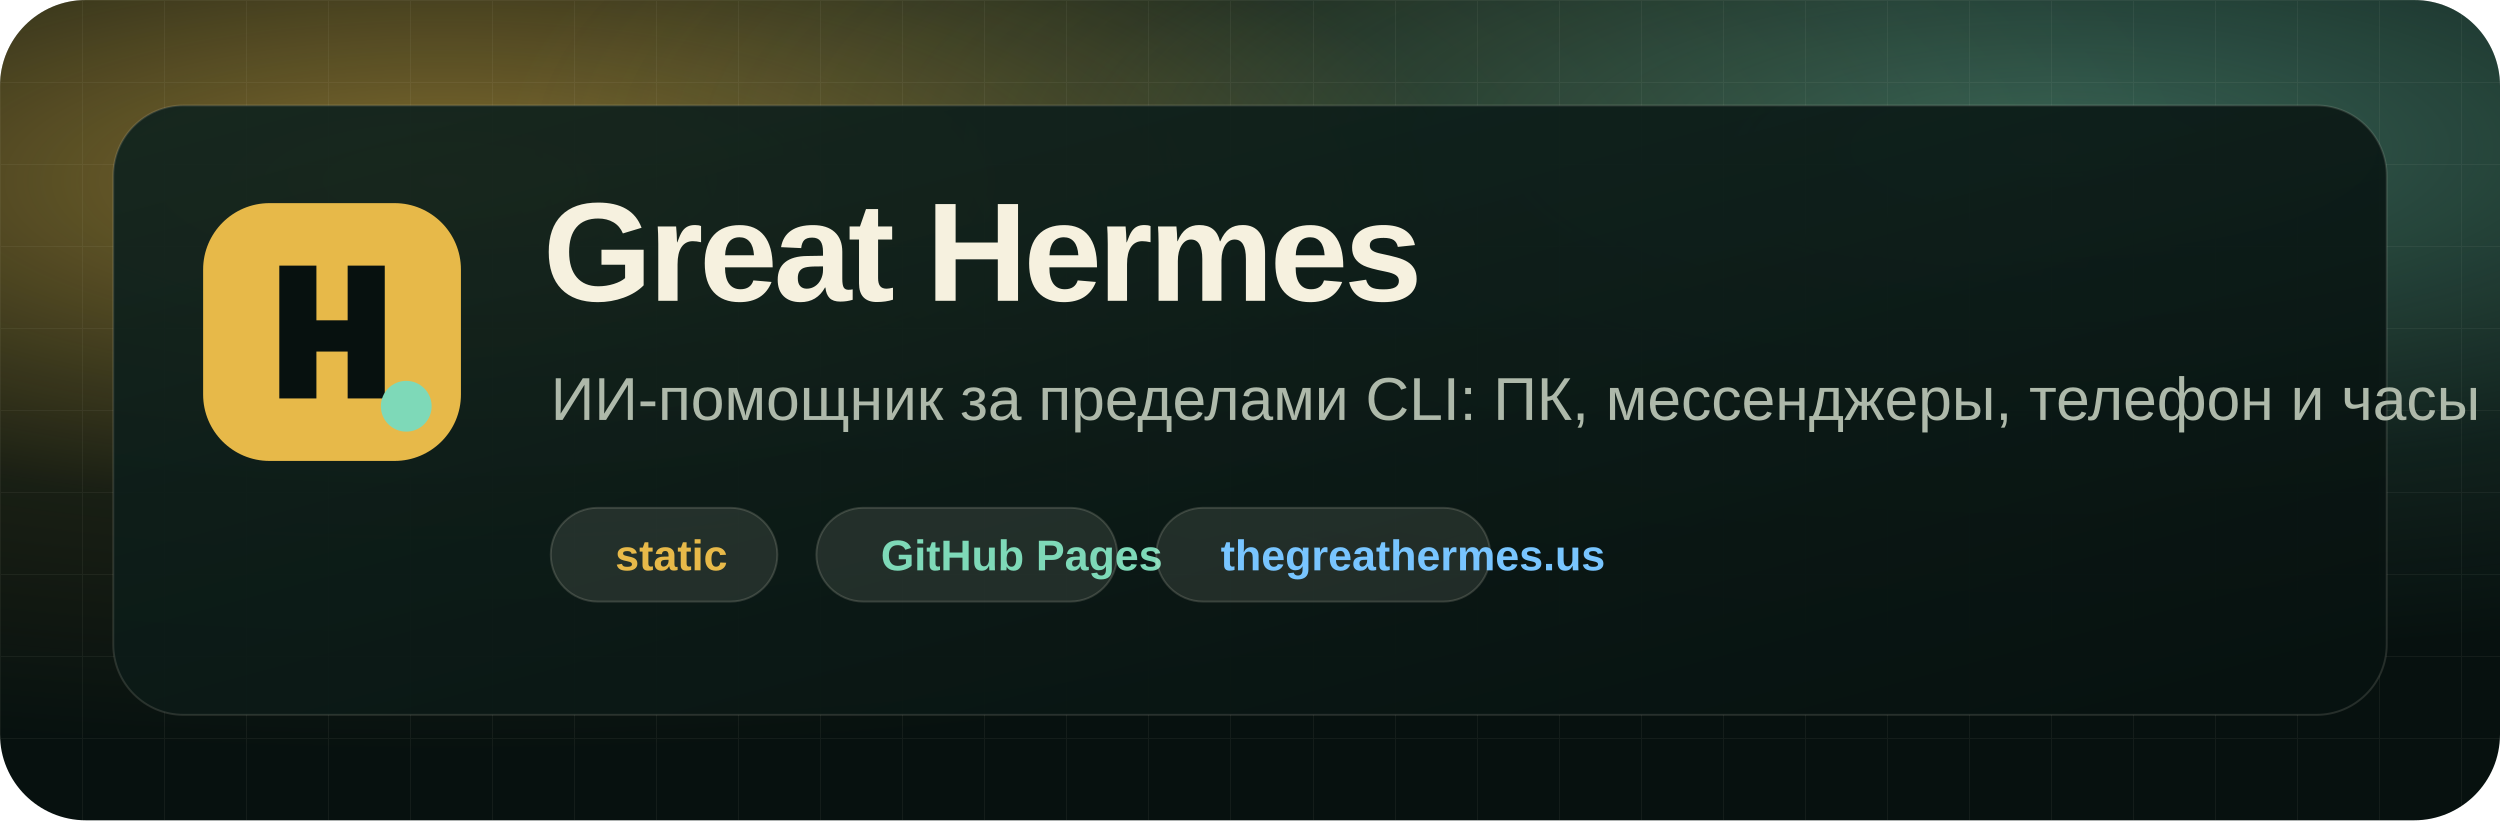
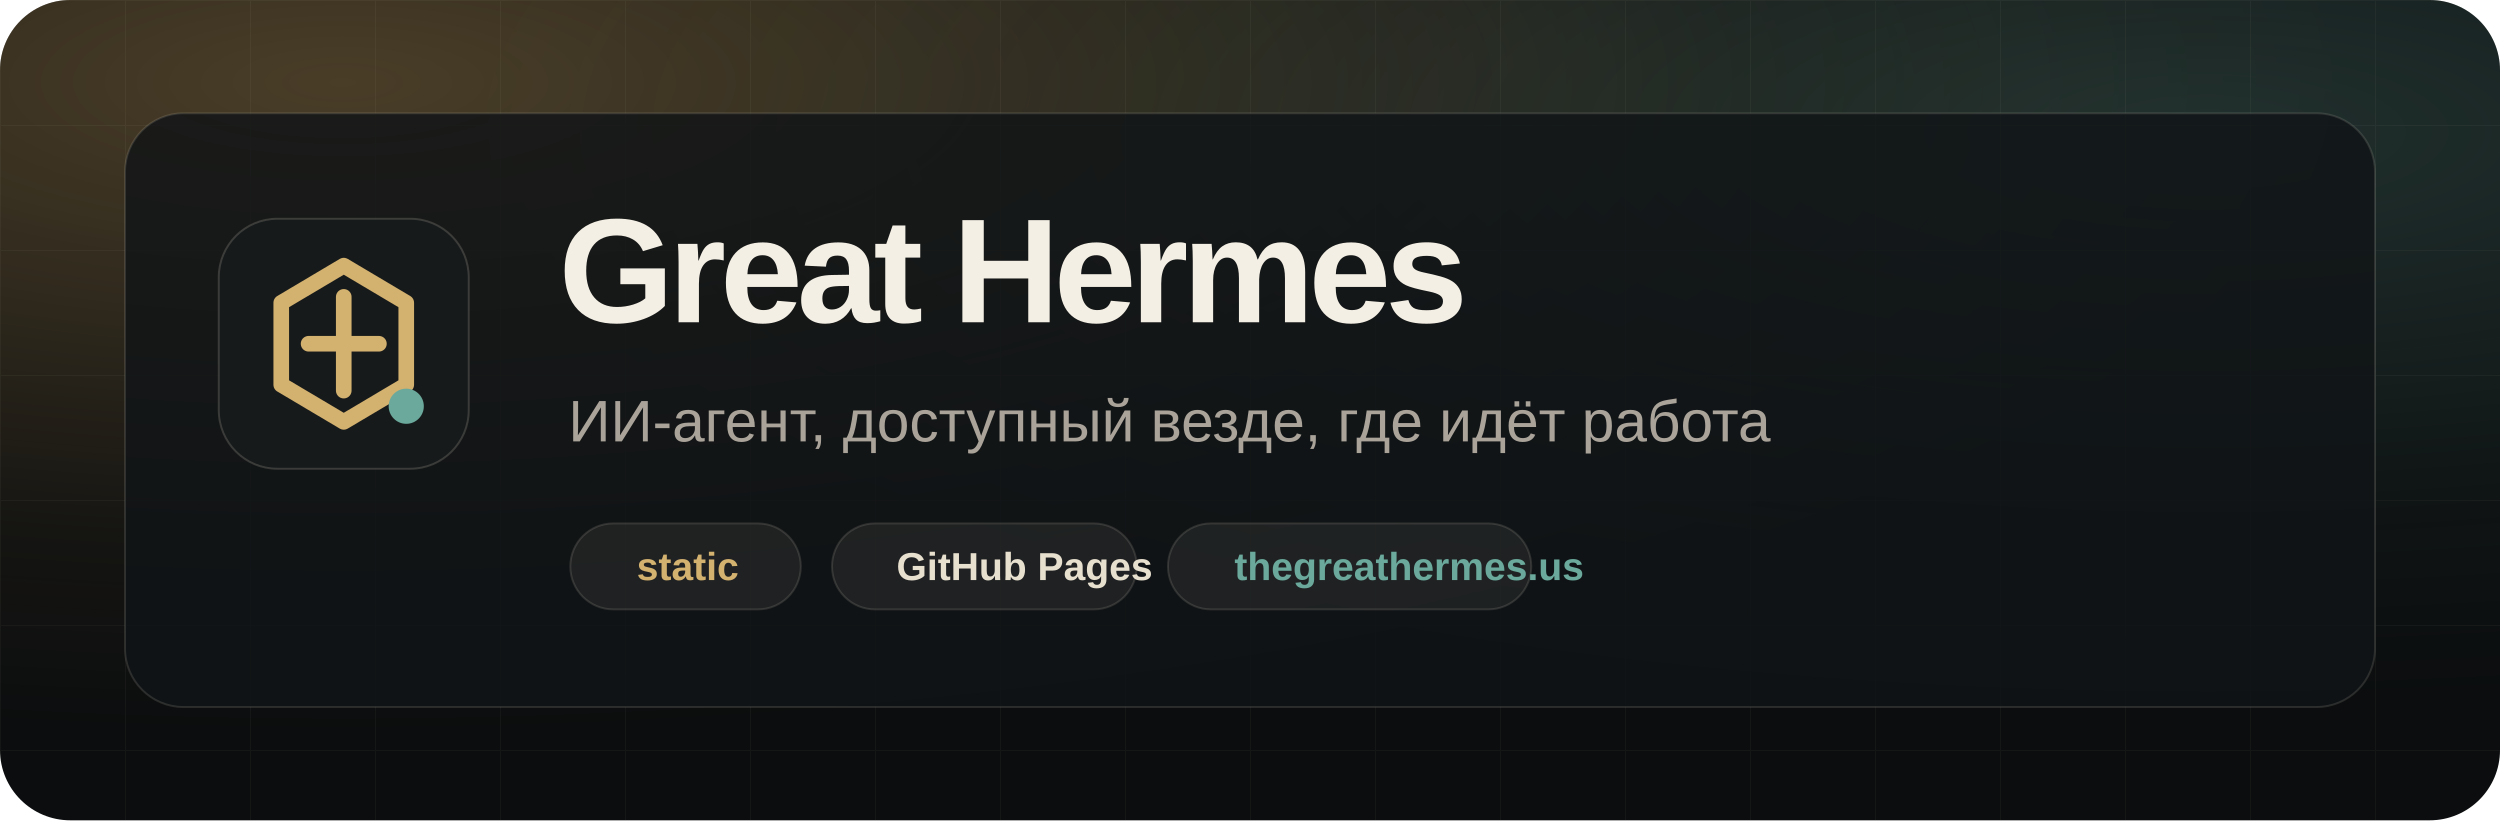
<svg xmlns="http://www.w3.org/2000/svg" width="1280" height="420" viewBox="0 0 1280 420" role="img" aria-labelledby="title desc">
  <defs>
-     <radialGradient id="goldGlow" cx="18%" cy="22%" r="70%">
-       <stop offset="0%" stop-color="#e7b949" stop-opacity=".55" />
-       <stop offset="58%" stop-color="#e7b949" stop-opacity=".08" />
-       <stop offset="100%" stop-color="#e7b949" stop-opacity="0" />
+     <radialGradient id="brass" cx="14%" cy="10%" r="80%">
+       <stop offset="0%" stop-color="#b99355" stop-opacity=".36" />
+       <stop offset="70%" stop-color="#b99355" stop-opacity=".06" />
+       <stop offset="100%" stop-color="#b99355" stop-opacity="0" />
    </radialGradient>
-     <radialGradient id="mintGlow" cx="82%" cy="18%" r="62%">
-       <stop offset="0%" stop-color="#7ed9b8" stop-opacity=".4" />
-       <stop offset="64%" stop-color="#7ed9b8" stop-opacity=".08" />
-       <stop offset="100%" stop-color="#7ed9b8" stop-opacity="0" />
+     <radialGradient id="teal" cx="88%" cy="16%" r="70%">
+       <stop offset="0%" stop-color="#6aa99b" stop-opacity=".22" />
+       <stop offset="68%" stop-color="#6aa99b" stop-opacity=".04" />
+       <stop offset="100%" stop-color="#6aa99b" stop-opacity="0" />
    </radialGradient>
-     <linearGradient id="panel" x1="0" y1="0" x2="1" y2="1">
-       <stop offset="0%" stop-color="#10231e" stop-opacity=".92" />
-       <stop offset="100%" stop-color="#07110f" stop-opacity=".96" />
-     </linearGradient>
-     <pattern id="grid" width="42" height="42" patternUnits="userSpaceOnUse">
-       <path d="M 42 0 L 0 0 0 42" fill="none" stroke="#f6f1df" stroke-opacity=".055" stroke-width="1" />
+     <pattern id="grid" width="64" height="64" patternUnits="userSpaceOnUse">
+       <path d="M64 0H0V64" fill="none" stroke="#e8e0cf" stroke-opacity=".045" />
    </pattern>
  </defs>
-   <rect width="1280" height="420" rx="44" fill="#07110f" />
-   <rect width="1280" height="420" rx="44" fill="url(#goldGlow)" />
-   <rect width="1280" height="420" rx="44" fill="url(#mintGlow)" />
-   <rect width="1280" height="420" rx="44" fill="url(#grid)" />
-   <rect x="58" y="54" width="1164" height="312" rx="36" fill="url(#panel)" stroke="#f6f1df" stroke-opacity=".13" />
-   <g transform="translate(104 104)">
-     <rect x="0" y="0" width="132" height="132" rx="34" fill="#e7b949" />
-     <path d="M39 32h19v28h16V32h19v68H74V76H58v24H39V32Z" fill="#07110f" />
-     <circle cx="104" cy="104" r="13" fill="#7ed9b8" />
+   <rect width="1280" height="420" rx="36" fill="#0b0d0e" />
+   <rect width="1280" height="420" rx="36" fill="url(#brass)" />
+   <rect width="1280" height="420" rx="36" fill="url(#teal)" />
+   <rect width="1280" height="420" rx="36" fill="url(#grid)" />
+   <rect x="64" y="58" width="1152" height="304" rx="30" fill="#111416" fill-opacity=".82" stroke="#e8e0cf" stroke-opacity=".14" />
+   <g transform="translate(112 112)">
+     <rect width="128" height="128" rx="30" fill="#171a1b" stroke="#e8e0cf" stroke-opacity=".18" />
+     <path d="M64 24 96 43v42l-32 19-32-19V43l32-19Z" fill="none" stroke="#d3b16f" stroke-width="8" stroke-linejoin="round" />
+     <path d="M46 64h36M64 40v48" stroke="#d3b16f" stroke-width="8" stroke-linecap="round" />
+     <circle cx="96" cy="96" r="9" fill="#6aa99b" />
  </g>
-   <g fill="#f6f1df">
-     <text x="278" y="154" font-family="Bahnschrift, Segoe UI, Arial, sans-serif" font-size="72" font-weight="700" letter-spacing="-2">Great Hermes</text>
-     <text x="282" y="215" font-family="Bahnschrift, Segoe UI, Arial, sans-serif" font-size="31" fill="#aeb9aa">ИИ-помощник за пределами CLI: ПК, мессенджеры, телефон и часы</text>
-   </g>
-   <g font-family="Bahnschrift, Segoe UI, Arial, sans-serif" font-size="22" font-weight="700">
-     <rect x="282" y="260" width="116" height="48" rx="24" fill="#f6f1df" fill-opacity=".1" stroke="#f6f1df" stroke-opacity=".16" />
-     <text x="315" y="292" fill="#e7b949">static</text>
-     <rect x="418" y="260" width="154" height="48" rx="24" fill="#f6f1df" fill-opacity=".1" stroke="#f6f1df" stroke-opacity=".16" />
-     <text x="451" y="292" fill="#7ed9b8">GitHub Pages</text>
-     <rect x="592" y="260" width="171" height="48" rx="24" fill="#f6f1df" fill-opacity=".1" stroke="#f6f1df" stroke-opacity=".16" />
-     <text x="625" y="292" fill="#78c5ff">thegreathermes.us</text>
+   <text x="286" y="165" font-family="Aptos Display, Segoe UI, Arial, sans-serif" font-size="76" font-weight="700" fill="#f4efe4" letter-spacing="-3">Great Hermes</text>
+   <text x="291" y="226" font-family="Aptos, Segoe UI, Arial, sans-serif" font-size="30" fill="#aaa39a">ИИ-агент, доступный везде, где идёт работа</text>
+   <g font-family="Aptos, Segoe UI, Arial, sans-serif" font-size="20" font-weight="700">
+     <rect x="292" y="268" width="118" height="44" rx="22" fill="#e8e0cf" fill-opacity=".07" stroke="#e8e0cf" stroke-opacity=".14" />
+     <text x="326" y="297" fill="#d3b16f">static</text>
+     <rect x="426" y="268" width="156" height="44" rx="22" fill="#e8e0cf" fill-opacity=".07" stroke="#e8e0cf" stroke-opacity=".14" />
+     <text x="459" y="297" fill="#e8e0cf">GitHub Pages</text>
+     <rect x="598" y="268" width="186" height="44" rx="22" fill="#e8e0cf" fill-opacity=".07" stroke="#e8e0cf" stroke-opacity=".14" />
+     <text x="632" y="297" fill="#6aa99b">thegreathermes.us</text>
  </g>
</svg>
